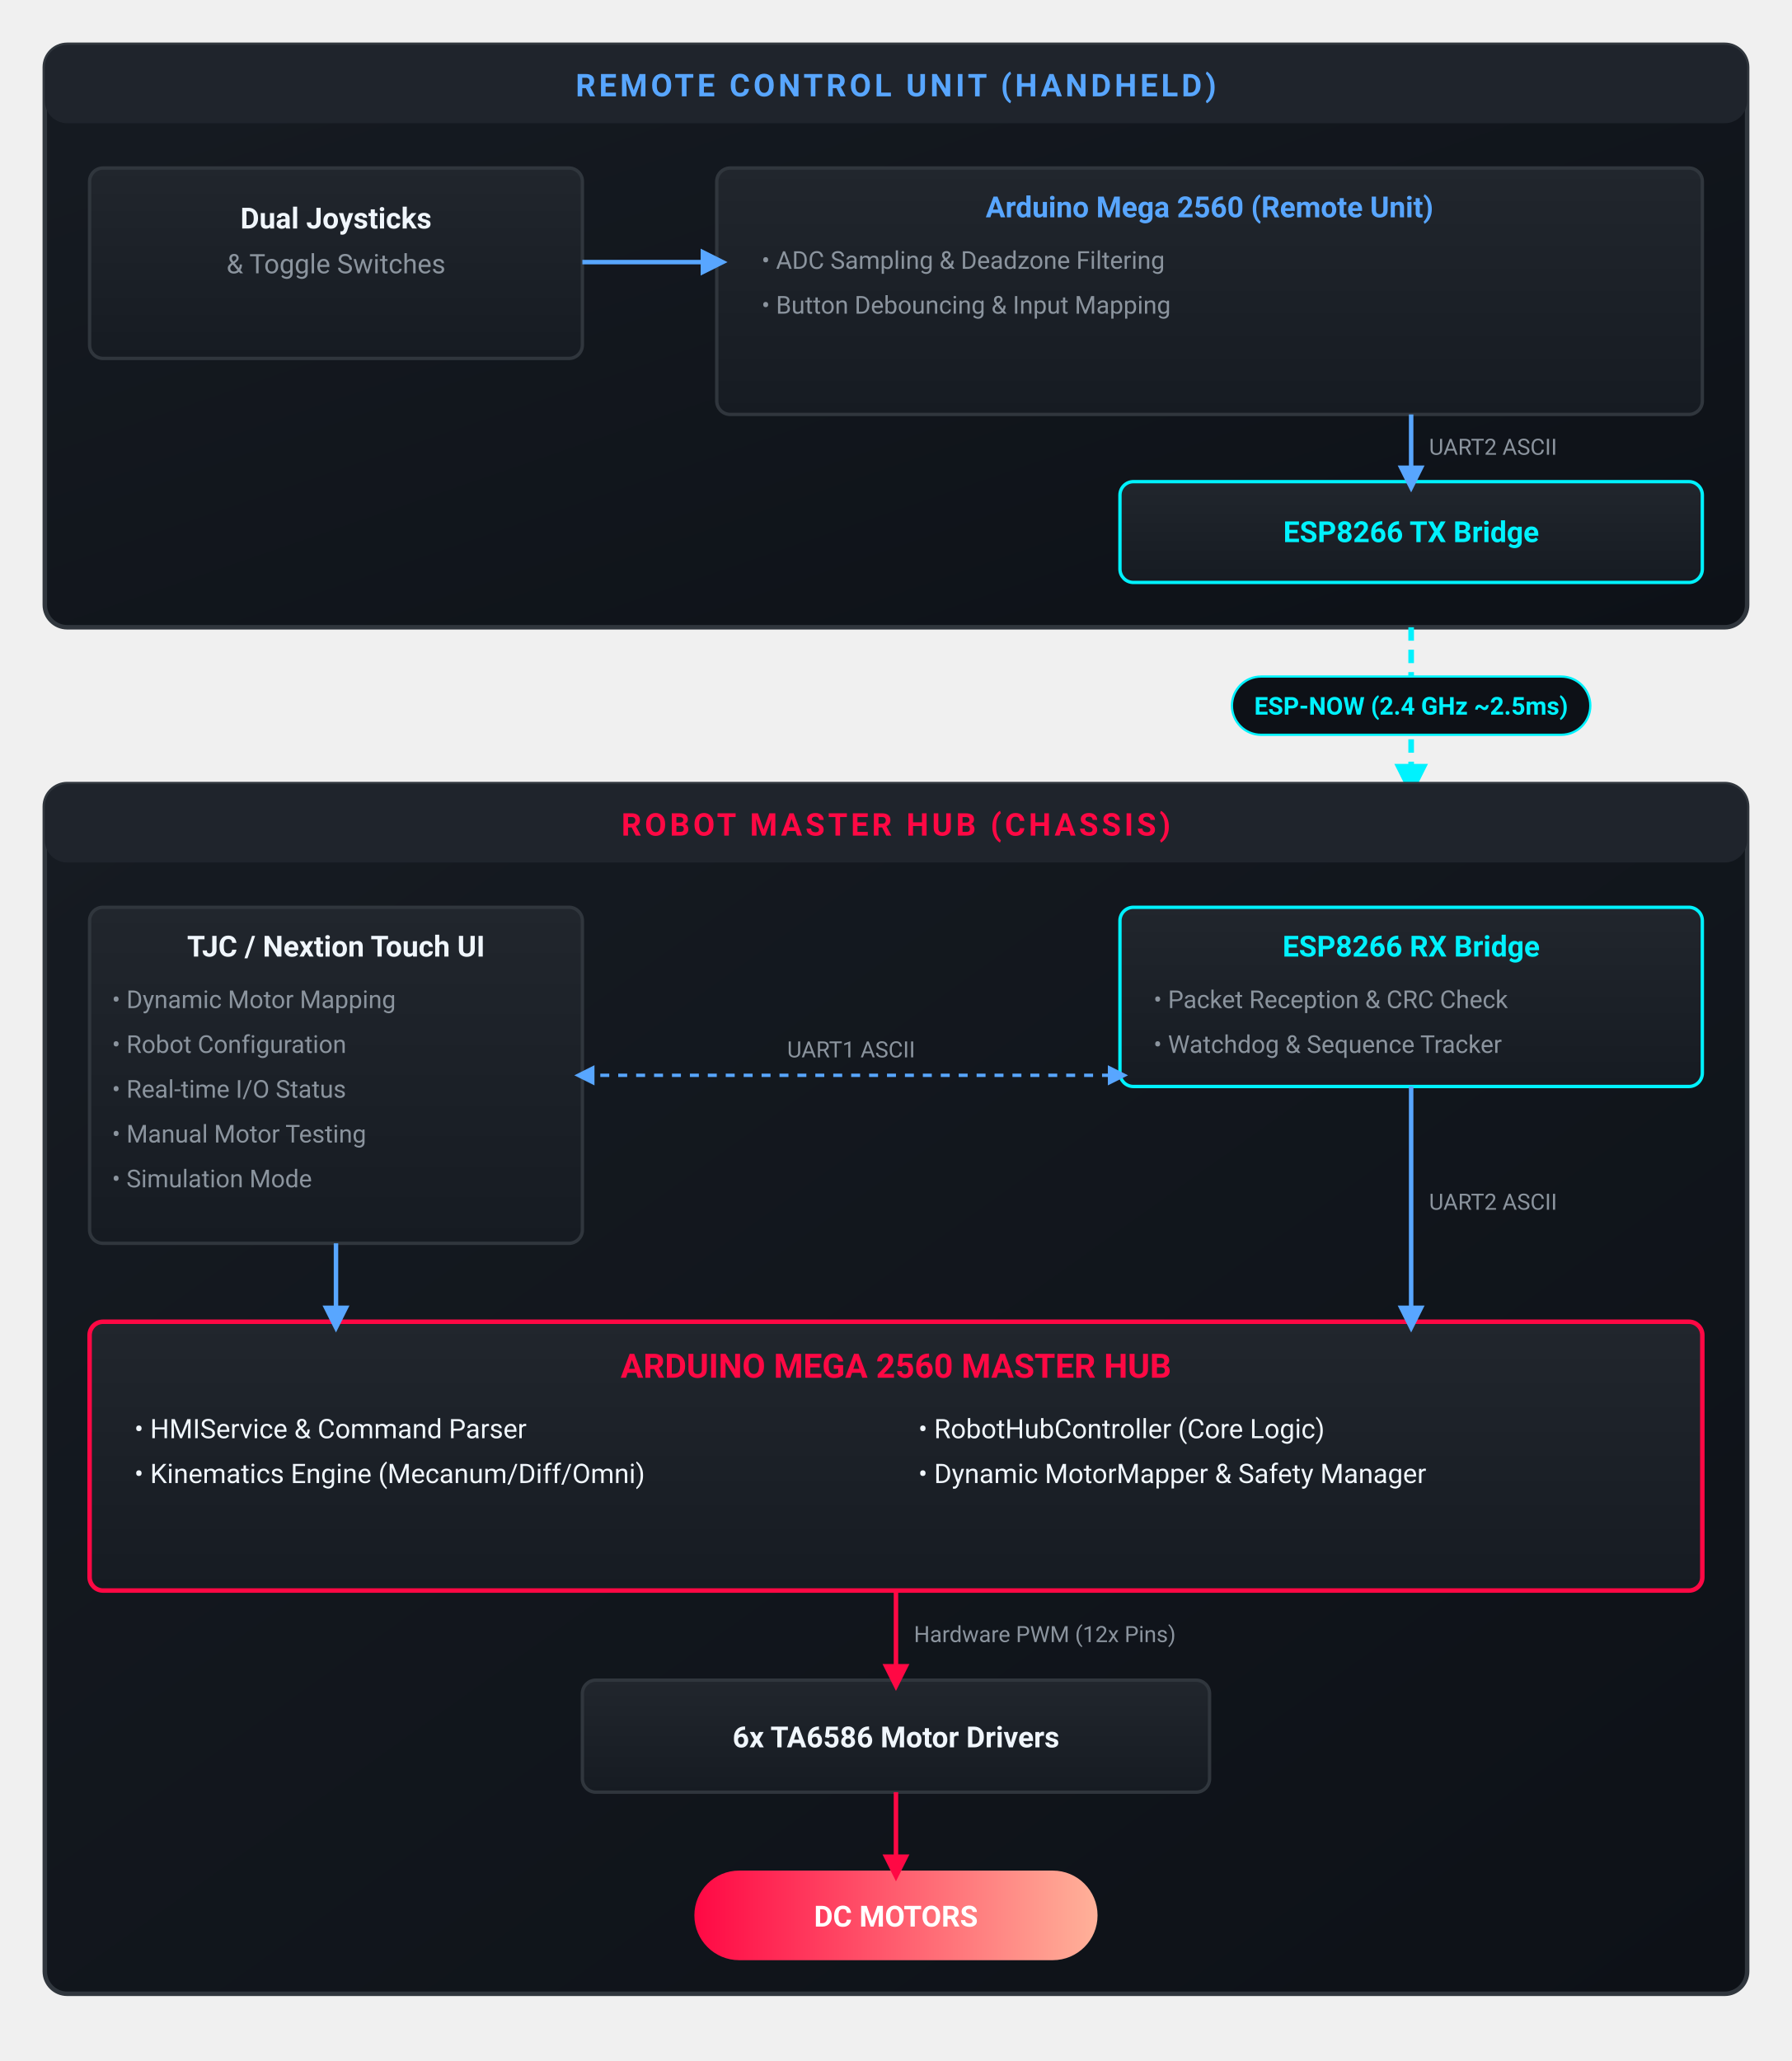
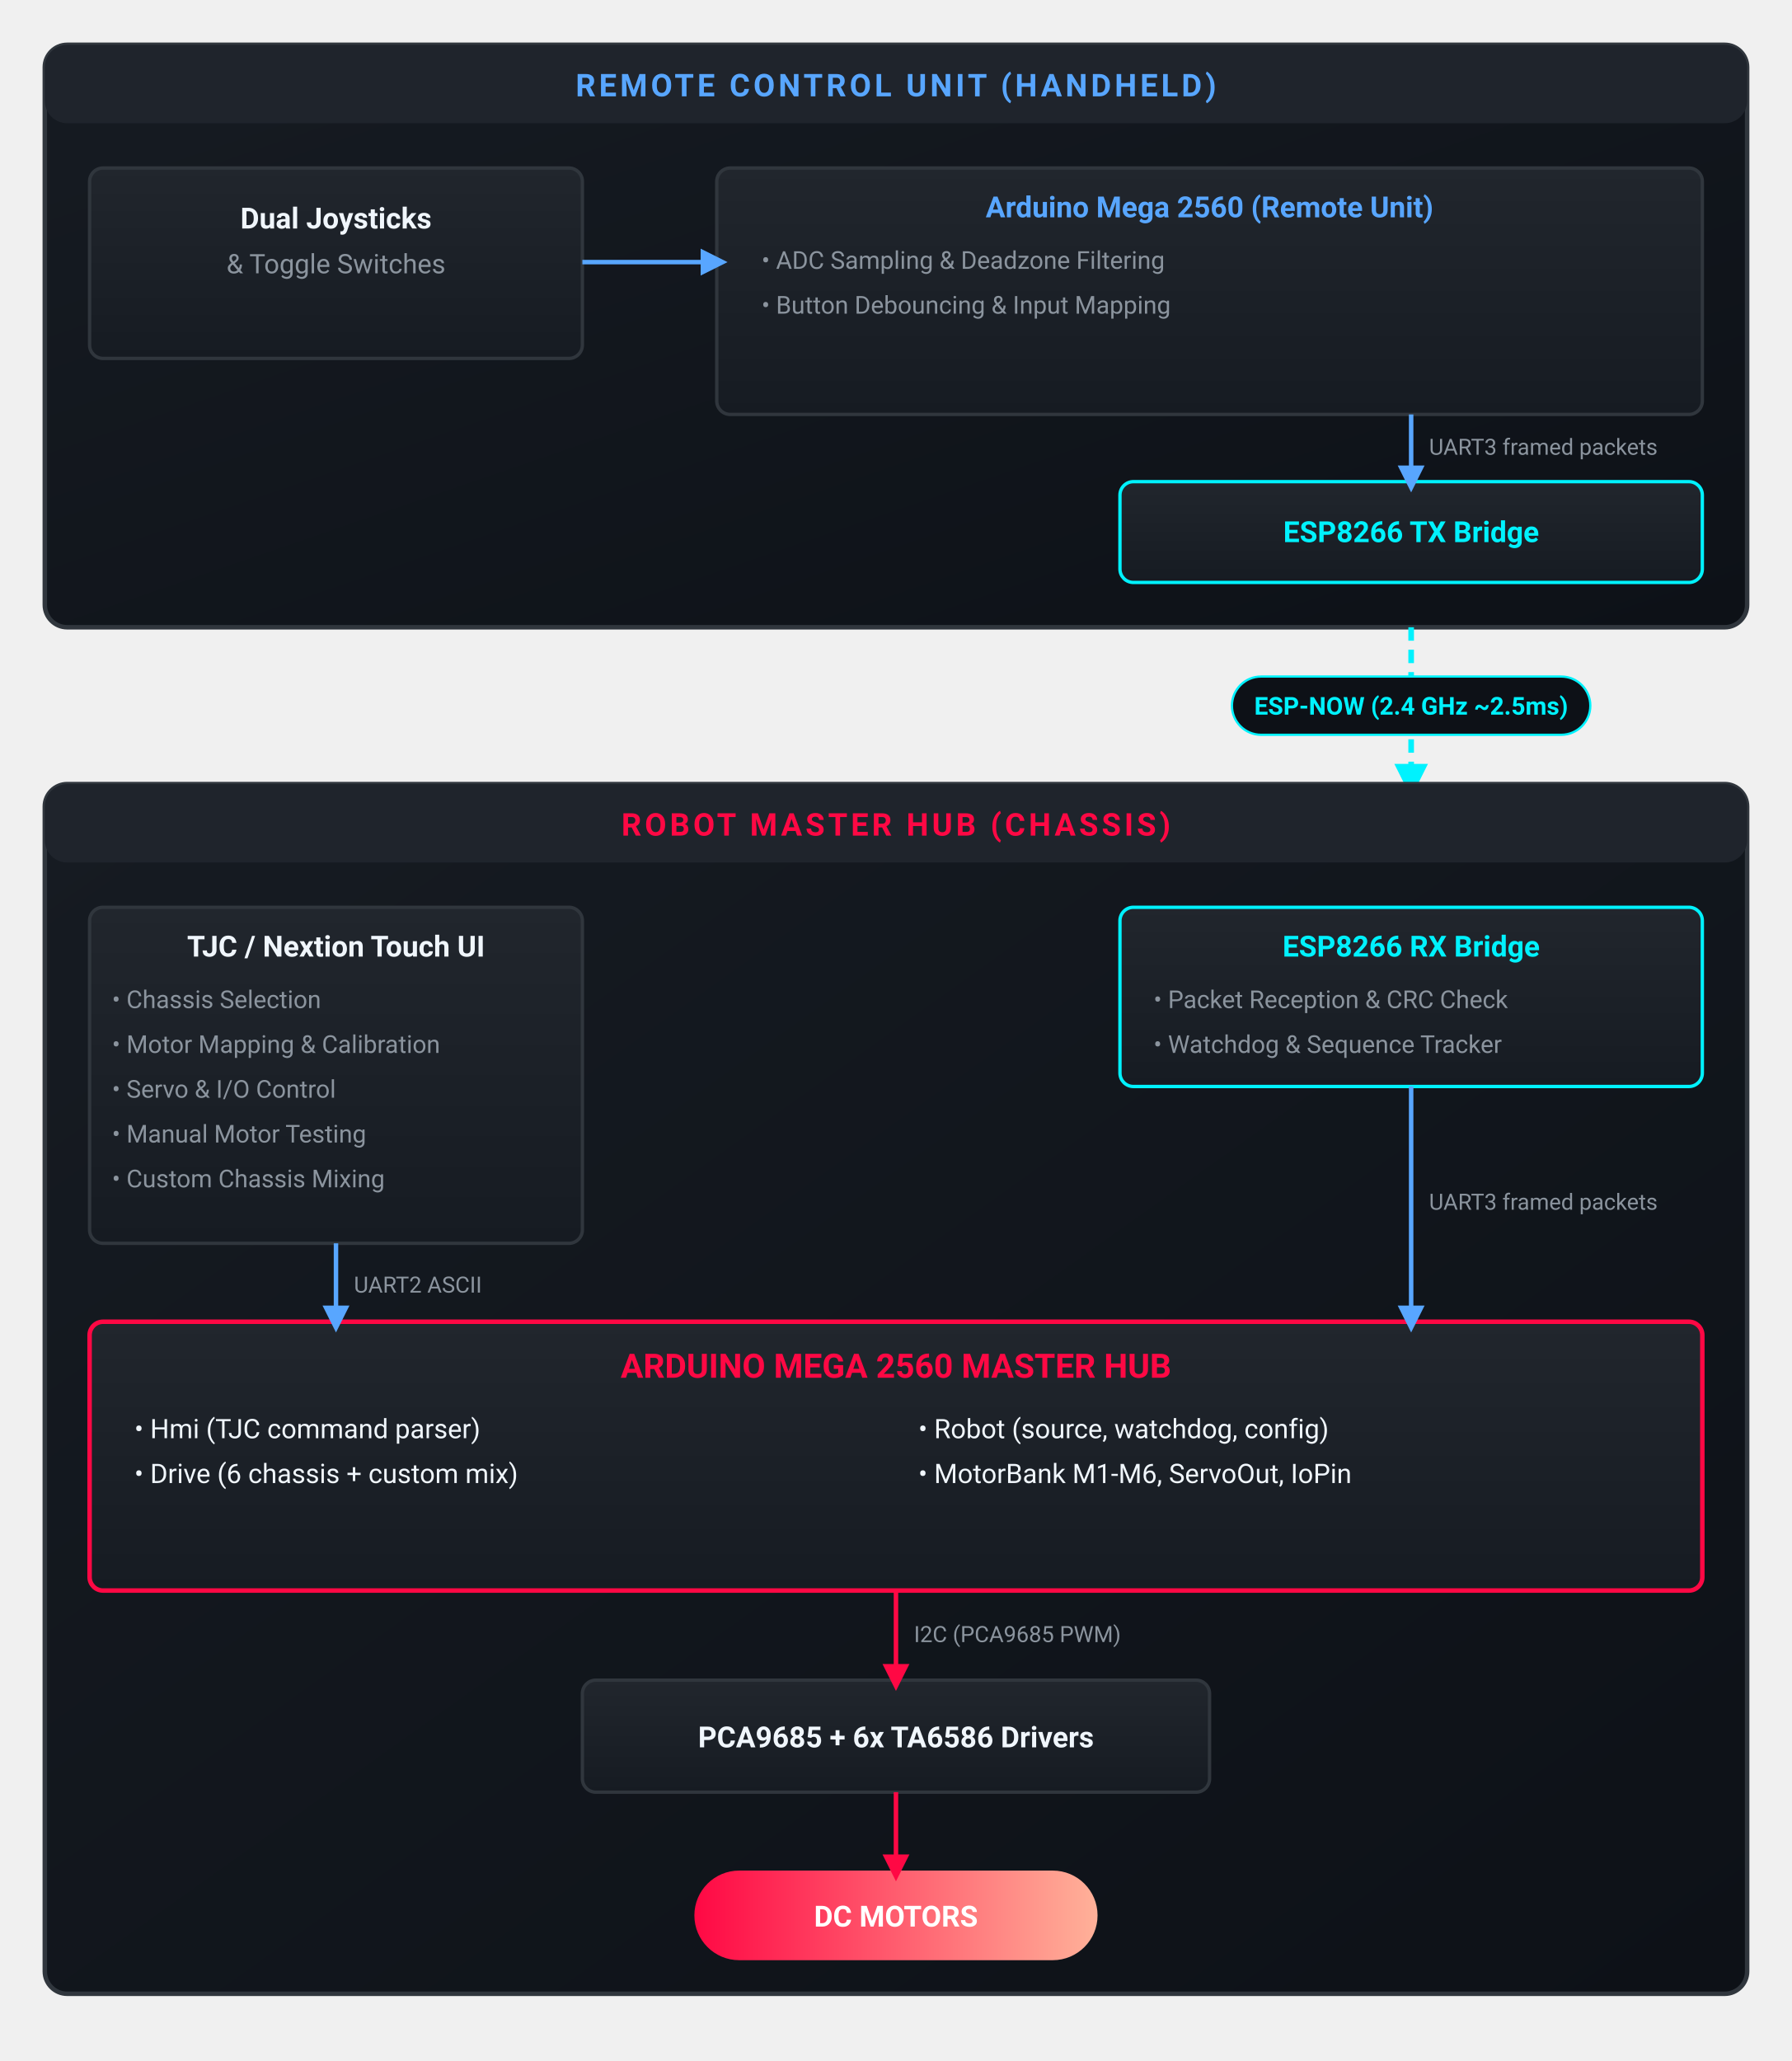
<svg xmlns="http://www.w3.org/2000/svg" viewBox="0 0 800 920" width="100%" height="100%" style="background-color: #0d1117; font-family: -apple-system, BlinkMacSystemFont, 'Segoe UI', Roboto, Helvetica, Arial, sans-serif;">
  <defs>
    <linearGradient id="panel-bg" x1="0%" y1="0%" x2="100%" y2="100%">
      <stop offset="0%" stop-color="#161b22" />
      <stop offset="100%" stop-color="#0d1117" />
    </linearGradient>
    <linearGradient id="accent-cyan" x1="0%" y1="0%" x2="100%" y2="0%">
      <stop offset="0%" stop-color="#00f2fe" />
      <stop offset="100%" stop-color="#4facfe" />
    </linearGradient>
    <linearGradient id="accent-orange" x1="0%" y1="0%" x2="100%" y2="0%">
      <stop offset="0%" stop-color="#ff0844" />
      <stop offset="100%" stop-color="#ffb199" />
    </linearGradient>
    <linearGradient id="box-fill" x1="0%" y1="0%" x2="0%" y2="100%">
      <stop offset="0%" stop-color="#21262d" />
      <stop offset="100%" stop-color="#161b22" />
    </linearGradient>
    <marker id="arrow-cyan" viewBox="0 0 10 10" refX="6" refY="5" markerWidth="6" markerHeight="6" orient="auto-start-reverse">
      <path d="M 0 0 L 10 5 L 0 10 z" fill="#00f2fe" />
    </marker>
    <marker id="arrow-orange" viewBox="0 0 10 10" refX="6" refY="5" markerWidth="6" markerHeight="6" orient="auto-start-reverse">
      <path d="M 0 0 L 10 5 L 0 10 z" fill="#ff0844" />
    </marker>
    <marker id="arrow-blue" viewBox="0 0 10 10" refX="6" refY="5" markerWidth="6" markerHeight="6" orient="auto-start-reverse">
      <path d="M 0 0 L 10 5 L 0 10 z" fill="#58a6ff" />
    </marker>
  </defs>
  <rect x="20" y="20" width="760" height="260" rx="10" fill="url(#panel-bg)" stroke="#30363d" stroke-width="2" />
  <rect x="20" y="20" width="760" height="35" rx="10" fill="#1f242c" />
  <text x="400" y="43" fill="#58a6ff" font-size="14" font-weight="bold" text-anchor="middle" letter-spacing="1.5">REMOTE CONTROL UNIT (HANDHELD)</text>
  <rect x="40" y="75" width="220" height="85" rx="6" fill="url(#box-fill)" stroke="#30363d" stroke-width="1.5" />
  <text x="150" y="102" fill="#f0f6fc" font-size="13" font-weight="bold" text-anchor="middle">Dual Joysticks</text>
  <text x="150" y="122" fill="#8b949e" font-size="12" text-anchor="middle">&amp; Toggle Switches</text>
  <rect x="320" y="75" width="440" height="110" rx="6" fill="url(#box-fill)" stroke="#30363d" stroke-width="1.5" />
  <text x="540" y="97" fill="#58a6ff" font-size="13" font-weight="bold" text-anchor="middle">Arduino Mega 2560 (Remote Unit)</text>
  <text x="340" y="120" fill="#8b949e" font-size="11">• ADC Sampling &amp; Deadzone Filtering</text>
  <text x="340" y="140" fill="#8b949e" font-size="11">• Button Debouncing &amp; Input Mapping</text>
  <rect x="500" y="215" width="260" height="45" rx="6" fill="url(#box-fill)" stroke="#00f2fe" stroke-width="1.5" />
  <text x="630" y="242" fill="#00f2fe" font-size="13" font-weight="bold" text-anchor="middle">ESP8266 TX Bridge</text>
  <line x1="260" y1="117" x2="320" y2="117" stroke="#58a6ff" stroke-width="2" marker-end="url(#arrow-blue)" />
  <line x1="630" y1="185" x2="630" y2="215" stroke="#58a6ff" stroke-width="2" marker-end="url(#arrow-blue)" />
-   <text x="638" y="203" fill="#8b949e" font-size="10">UART2 ASCII</text>
+   <text x="638" y="203" fill="#8b949e" font-size="10">UART3 framed packets</text>
  <line x1="630" y1="280" x2="630" y2="350" stroke="#00f2fe" stroke-width="2.5" stroke-dasharray="6 4" marker-end="url(#arrow-cyan)" />
  <rect x="550" y="302" width="160" height="26" rx="13" fill="#0d1117" stroke="#00f2fe" stroke-width="1" />
  <text x="630" y="319" fill="#00f2fe" font-size="11" font-weight="bold" text-anchor="middle">ESP-NOW (2.4 GHz ~2.5ms)</text>
  <rect x="20" y="350" width="760" height="540" rx="10" fill="url(#panel-bg)" stroke="#30363d" stroke-width="2" />
  <rect x="20" y="350" width="760" height="35" rx="10" fill="#1f242c" />
  <text x="400" y="373" fill="#ff0844" font-size="14" font-weight="bold" text-anchor="middle" letter-spacing="1.5">ROBOT MASTER HUB (CHASSIS)</text>
  <rect x="40" y="405" width="220" height="150" rx="6" fill="url(#box-fill)" stroke="#30363d" stroke-width="1.5" />
  <text x="150" y="427" fill="#f0f6fc" font-size="13" font-weight="bold" text-anchor="middle">TJC / Nextion Touch UI</text>
-   <text x="50" y="450" fill="#8b949e" font-size="11">• Dynamic Motor Mapping</text>
-   <text x="50" y="470" fill="#8b949e" font-size="11">• Robot Configuration</text>
-   <text x="50" y="490" fill="#8b949e" font-size="11">• Real-time I/O Status</text>
+   <text x="50" y="450" fill="#8b949e" font-size="11">• Chassis Selection</text>
+   <text x="50" y="470" fill="#8b949e" font-size="11">• Motor Mapping &amp; Calibration</text>
+   <text x="50" y="490" fill="#8b949e" font-size="11">• Servo &amp; I/O Control</text>
  <text x="50" y="510" fill="#8b949e" font-size="11">• Manual Motor Testing</text>
-   <text x="50" y="530" fill="#8b949e" font-size="11">• Simulation Mode</text>
+   <text x="50" y="530" fill="#8b949e" font-size="11">• Custom Chassis Mixing</text>
  <rect x="500" y="405" width="260" height="80" rx="6" fill="url(#box-fill)" stroke="#00f2fe" stroke-width="1.5" />
  <text x="630" y="427" fill="#00f2fe" font-size="13" font-weight="bold" text-anchor="middle">ESP8266 RX Bridge</text>
  <text x="515" y="450" fill="#8b949e" font-size="11">• Packet Reception &amp; CRC Check</text>
  <text x="515" y="470" fill="#8b949e" font-size="11">• Watchdog &amp; Sequence Tracker</text>
  <rect x="40" y="590" width="720" height="120" rx="6" fill="url(#box-fill)" stroke="#ff0844" stroke-width="2" />
  <text x="400" y="615" fill="#ff0844" font-size="15" font-weight="bold" text-anchor="middle">ARDUINO MEGA 2560 MASTER HUB</text>
-   <text x="60" y="642" fill="#f0f6fc" font-size="12">• HMIService &amp; Command Parser</text>
-   <text x="60" y="662" fill="#f0f6fc" font-size="12">• Kinematics Engine (Mecanum/Diff/Omni)</text>
-   <text x="410" y="642" fill="#f0f6fc" font-size="12">• RobotHubController (Core Logic)</text>
-   <text x="410" y="662" fill="#f0f6fc" font-size="12">• Dynamic MotorMapper &amp; Safety Manager</text>
+   <text x="60" y="642" fill="#f0f6fc" font-size="12">• Hmi (TJC command parser)</text>
+   <text x="60" y="662" fill="#f0f6fc" font-size="12">• Drive (6 chassis + custom mix)</text>
+   <text x="410" y="642" fill="#f0f6fc" font-size="12">• Robot (source, watchdog, config)</text>
+   <text x="410" y="662" fill="#f0f6fc" font-size="12">• MotorBank M1-M6, ServoOut, IoPin</text>
  <rect x="260" y="750" width="280" height="50" rx="6" fill="url(#box-fill)" stroke="#30363d" stroke-width="1.5" />
-   <text x="400" y="780" fill="#f0f6fc" font-size="13" font-weight="bold" text-anchor="middle">6x TA6586 Motor Drivers</text>
+   <text x="400" y="780" fill="#f0f6fc" font-size="13" font-weight="bold" text-anchor="middle">PCA9685 + 6x TA6586 Drivers</text>
  <rect x="310" y="835" width="180" height="40" rx="20" fill="url(#accent-orange)" />
  <text x="400" y="860" fill="#ffffff" font-size="13" font-weight="bold" text-anchor="middle">DC MOTORS</text>
-   <line x1="260" y1="480" x2="500" y2="480" stroke="#58a6ff" stroke-width="1.5" stroke-dasharray="4 4" marker-end="url(#arrow-blue)" marker-start="url(#arrow-blue)" />
-   <text x="380" y="472" fill="#8b949e" font-size="10" text-anchor="middle">UART1 ASCII</text>
  <line x1="630" y1="485" x2="630" y2="590" stroke="#58a6ff" stroke-width="2" marker-end="url(#arrow-blue)" />
-   <text x="638" y="540" fill="#8b949e" font-size="10">UART2 ASCII</text>
+   <text x="638" y="540" fill="#8b949e" font-size="10">UART3 framed packets</text>
  <line x1="150" y1="555" x2="150" y2="590" stroke="#58a6ff" stroke-width="2" marker-end="url(#arrow-blue)" />
+   <text x="158" y="577" fill="#8b949e" font-size="10">UART2 ASCII</text>
  <line x1="400" y1="710" x2="400" y2="750" stroke="#ff0844" stroke-width="2" marker-end="url(#arrow-orange)" />
-   <text x="408" y="733" fill="#8b949e" font-size="10">Hardware PWM (12x Pins)</text>
+   <text x="408" y="733" fill="#8b949e" font-size="10">I2C (PCA9685 PWM)</text>
  <line x1="400" y1="800" x2="400" y2="835" stroke="#ff0844" stroke-width="2" marker-end="url(#arrow-orange)" />
</svg>
